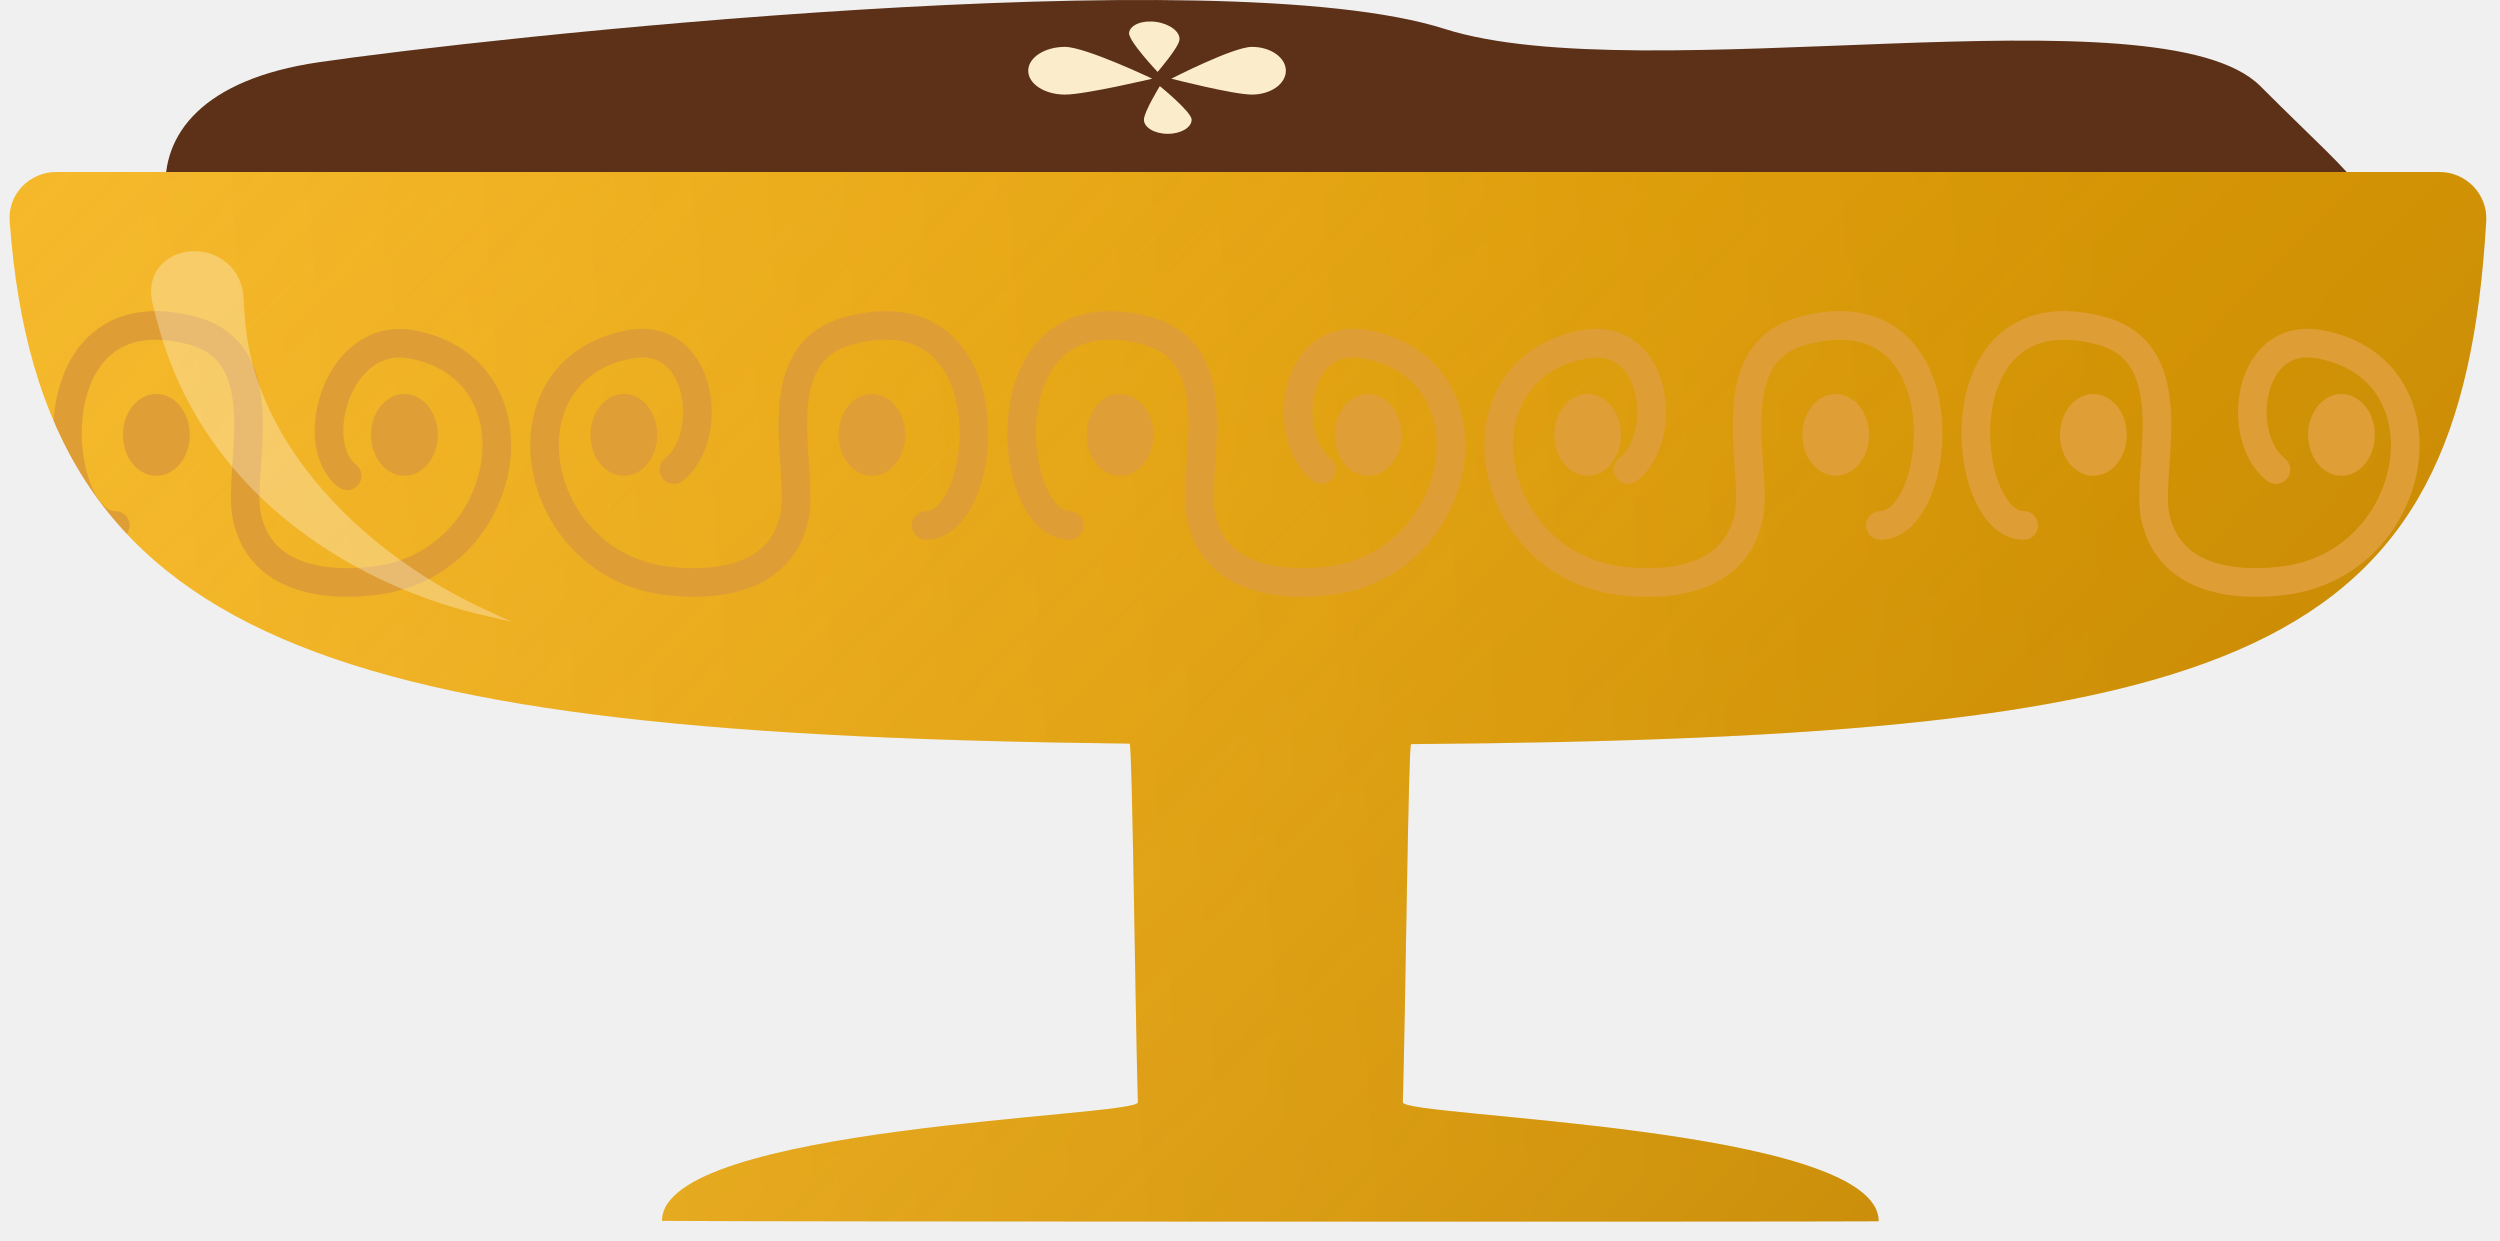
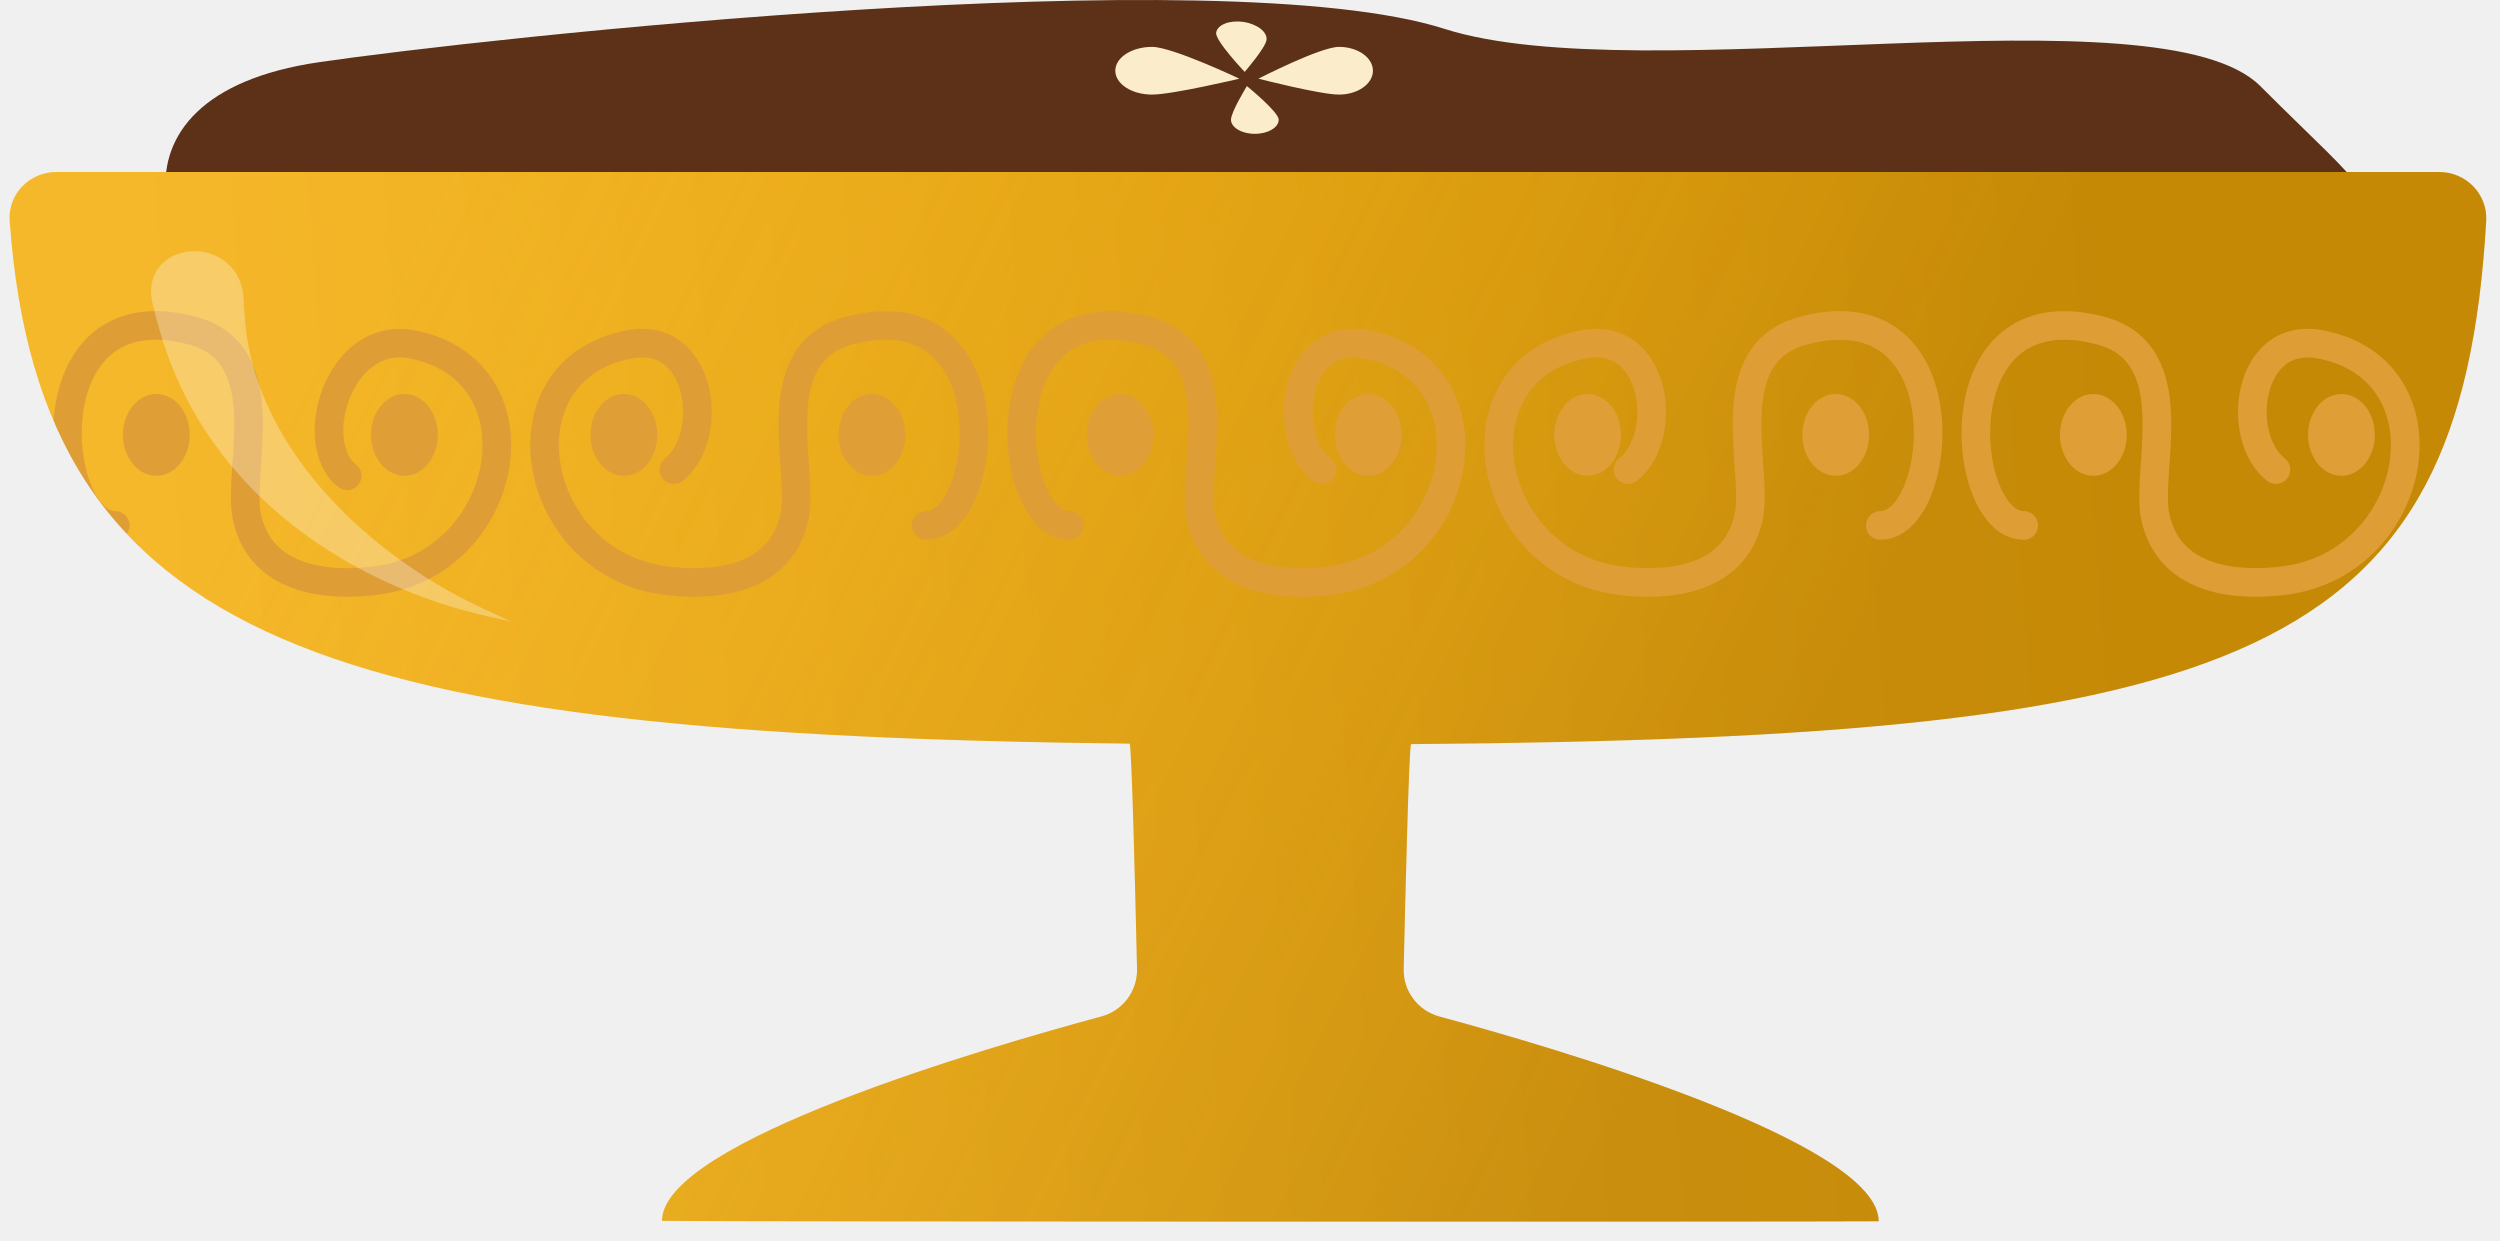
<svg xmlns="http://www.w3.org/2000/svg" width="262" height="130" viewBox="0 0 262 130" fill="none">
  <path d="M33.383 6.525C21.264 8.307 16.887 14.06 17.374 20.245C17.481 21.605 18.717 22.525 20.081 22.525H245.266C246.923 22.525 248.229 21.108 247.303 19.734C245.851 17.578 242.638 14.78 236.883 9.025C226.383 -1.475 172.136 9.648 151.384 3.025C127.883 -4.475 50.383 4.025 33.383 6.525Z" fill="#5C3118" />
  <mask id="mask0_122_611" style="mask-type:alpha" maskUnits="userSpaceOnUse" x="1" y="18" width="260" height="111">
-     <path d="M5.896 18.025H255.635C258.447 18.025 260.716 20.357 260.555 23.164C257.927 68.749 235.552 77.332 147.883 77.983C147.595 77.985 147.307 105.457 147.017 115.525C146.973 117.087 196.928 117.99 196.883 127.99C187.716 128.051 78.549 128.043 69.383 127.944C69.338 117.944 119.294 117.059 119.25 115.525C118.96 105.525 118.671 77.936 118.383 77.933C34.821 76.969 4.238 67.823 1.013 23.163C0.811 20.358 3.084 18.025 5.896 18.025Z" fill="url(#paint0_linear_122_611)" />
-     <path d="M5.896 18.025H255.635C258.447 18.025 260.716 20.357 260.555 23.164C257.927 68.749 235.552 77.332 147.883 77.983C147.595 77.985 147.307 105.457 147.017 115.525C146.973 117.087 196.928 117.99 196.883 127.99C187.716 128.051 78.549 128.043 69.383 127.944C69.338 117.944 119.294 117.059 119.25 115.525C118.96 105.525 118.671 77.936 118.383 77.933C34.821 76.969 4.238 67.823 1.013 23.163C0.811 20.358 3.084 18.025 5.896 18.025Z" fill="url(#paint1_linear_122_611)" fill-opacity="0.2" />
+     <path d="M5.896 18.025H255.635C258.447 18.025 260.716 20.357 260.555 23.164C257.927 68.749 235.552 77.332 147.883 77.983C147.664 77.984 147.277 93.917 147.105 101.546C147.052 103.879 148.6 105.923 150.853 106.532C162.541 109.691 196.92 119.689 196.883 127.99C187.716 128.051 78.549 128.043 69.383 127.944C69.346 119.645 103.718 109.679 115.41 106.53C117.665 105.922 119.215 103.877 119.162 101.542C118.989 93.902 118.602 77.936 118.383 77.933C34.821 76.969 4.238 67.823 1.013 23.163C0.811 20.358 3.084 18.025 5.896 18.025Z" fill="url(#paint0_linear_122_611)" />
+     <path d="M5.896 18.025H255.635C258.447 18.025 260.716 20.357 260.555 23.164C257.927 68.749 235.552 77.332 147.883 77.983C147.664 77.984 147.277 93.917 147.105 101.546C147.052 103.879 148.6 105.923 150.853 106.532C162.541 109.691 196.92 119.689 196.883 127.99C187.716 128.051 78.549 128.043 69.383 127.944C69.346 119.645 103.718 109.679 115.41 106.53C117.665 105.922 119.215 103.877 119.162 101.542C118.989 93.902 118.602 77.936 118.383 77.933C34.821 76.969 4.238 67.823 1.013 23.163C0.811 20.358 3.084 18.025 5.896 18.025Z" fill="url(#paint1_linear_122_611)" fill-opacity="0.2" />
  </mask>
  <g mask="url(#mask0_122_611)">
    <rect x="-6.117" y="-15.975" width="324" height="201" fill="url(#paint2_linear_122_611)" />
    <rect x="-6.117" y="-15.975" width="324" height="201" fill="url(#paint3_linear_122_611)" fill-opacity="0.3" />
    <path d="M12.079 55.066C5.323 55.066 3.172 30.197 20.104 34.636C29.284 37.042 24.785 49.241 25.886 54.217C27.427 61.175 34.974 61.43 39.461 60.836C53.72 58.95 57.139 38.72 43.17 36.091C35.438 34.636 32.055 46.508 36.383 49.862" stroke="#DF9E35" stroke-width="3" stroke-linecap="round" />
    <path d="M97.058 55.066C103.814 55.066 105.964 30.197 89.033 34.636C79.853 37.042 84.351 49.241 83.25 54.217C81.71 61.175 74.162 61.43 69.675 60.836C55.416 58.95 51.998 38.72 65.966 36.091C73.699 34.636 74.95 45.856 70.622 49.211" stroke="#DF9E35" stroke-width="3" stroke-linecap="round" />
    <path d="M112.079 55.066C105.323 55.066 103.172 30.197 120.104 34.636C129.284 37.042 124.785 49.241 125.886 54.217C127.426 61.175 134.974 61.43 139.461 60.836C153.72 58.95 157.139 38.72 143.17 36.091C135.438 34.636 134.187 45.856 138.515 49.211" stroke="#DF9E35" stroke-width="3" stroke-linecap="round" />
    <path d="M197.058 55.066C203.814 55.066 205.964 30.197 189.033 34.636C179.853 37.042 184.351 49.241 183.25 54.217C181.71 61.175 174.163 61.43 169.675 60.836C155.416 58.95 151.998 38.72 165.966 36.091C173.699 34.636 174.95 45.856 170.622 49.211" stroke="#DF9E35" stroke-width="3" stroke-linecap="round" />
    <path d="M212.079 55.066C205.323 55.066 203.172 30.197 220.104 34.636C229.284 37.042 224.785 49.241 225.886 54.217C227.426 61.175 234.974 61.43 239.461 60.836C253.72 58.95 257.139 38.72 243.17 36.091C235.438 34.636 234.187 45.856 238.515 49.211" stroke="#DF9E35" stroke-width="3" stroke-linecap="round" />
    <ellipse cx="16.383" cy="45.576" rx="3.5" ry="4.286" fill="#DF9E36" />
    <ellipse cx="117.383" cy="45.576" rx="3.5" ry="4.286" fill="#DF9E36" />
    <ellipse cx="219.383" cy="45.576" rx="3.5" ry="4.286" fill="#DF9E36" />
    <ellipse cx="65.383" cy="45.576" rx="3.5" ry="4.286" fill="#DF9E36" />
    <ellipse cx="166.383" cy="45.576" rx="3.5" ry="4.286" fill="#DF9E36" />
    <ellipse cx="42.383" cy="45.576" rx="3.5" ry="4.286" fill="#DF9E36" />
    <ellipse cx="143.383" cy="45.576" rx="3.5" ry="4.286" fill="#DF9E36" />
    <ellipse cx="245.383" cy="45.576" rx="3.5" ry="4.286" fill="#DF9E36" />
    <ellipse cx="91.383" cy="45.576" rx="3.5" ry="4.286" fill="#DF9E36" />
    <ellipse cx="192.383" cy="45.576" rx="3.5" ry="4.286" fill="#DF9E36" />
    <path d="M25.518 31.151C25.445 29.774 24.862 28.489 23.821 27.587C22.785 26.683 21.375 26.236 19.979 26.336C18.584 26.437 17.338 27.076 16.593 28.108C15.844 29.139 15.656 30.479 15.995 31.838C16.213 32.749 16.456 33.677 16.734 34.608C21.743 52.303 37.739 61.649 51.282 64.624C52.043 64.806 52.82 64.98 53.613 65.146C52.852 64.815 52.112 64.478 51.393 64.135C38.193 58.227 26.517 46.457 25.666 33.323C25.594 32.603 25.55 31.897 25.518 31.151Z" fill="white" fill-opacity="0.3" />
  </g>
-   <path d="M120.758 8.246C120.758 8.246 113.737 4.913 111.61 4.913C109.482 4.913 107.758 6.032 107.758 7.413C107.758 8.794 109.482 9.913 111.61 9.913C113.737 9.913 120.758 8.246 120.758 8.246Z" fill="#FBEDCC" />
-   <path d="M122.758 8.246C122.758 8.246 129.239 4.913 131.202 4.913C133.166 4.913 134.758 6.032 134.758 7.413C134.758 8.794 133.166 9.913 131.202 9.913C129.239 9.913 122.758 8.246 122.758 8.246Z" fill="#FBEDCC" />
-   <path d="M121.318 7.534C121.318 7.534 118.206 4.261 118.328 3.426C118.45 2.59 119.731 2.086 121.187 2.3C122.643 2.513 123.725 3.364 123.602 4.199C123.48 5.034 121.318 7.534 121.318 7.534Z" fill="#FBEDCC" />
-   <path d="M121.549 9.025C121.549 9.025 124.883 11.726 124.883 12.544C124.883 13.362 123.764 14.025 122.383 14.025C121.002 14.025 119.883 13.362 119.883 12.544C119.883 11.726 121.549 9.025 121.549 9.025Z" fill="#FBEDCC" />
+   <path d="M129.883 8.246C129.883 8.246 122.862 4.913 120.735 4.913C118.607 4.913 116.883 6.032 116.883 7.413C116.883 8.794 118.607 9.913 120.735 9.913C122.862 9.913 129.883 8.246 129.883 8.246Z" fill="#FBEDCC" />
+   <path d="M131.883 8.246C131.883 8.246 138.364 4.913 140.327 4.913C142.291 4.913 143.883 6.032 143.883 7.413C143.883 8.794 142.291 9.913 140.327 9.913C138.364 9.913 131.883 8.246 131.883 8.246Z" fill="#FBEDCC" />
+   <path d="M130.443 7.534C130.443 7.534 127.331 4.261 127.453 3.426C127.575 2.59 128.856 2.086 130.312 2.3C131.768 2.513 132.85 3.364 132.727 4.199C132.605 5.034 130.443 7.534 130.443 7.534Z" fill="#FBEDCC" />
+   <path d="M130.674 9.025C130.674 9.025 134.008 11.726 134.008 12.544C134.008 13.362 132.889 14.025 131.508 14.025C130.127 14.025 129.008 13.362 129.008 12.544C129.008 11.726 130.674 9.025 130.674 9.025Z" fill="#FBEDCC" />
  <defs>
    <linearGradient id="paint0_linear_122_611" x1="73.766" y1="-105.439" x2="179.009" y2="62.023" gradientUnits="userSpaceOnUse">
      <stop stop-color="#FFFCF0" />
      <stop offset="1" stop-color="#FAFFEB" />
    </linearGradient>
    <linearGradient id="paint1_linear_122_611" x1="130.766" y1="-73.812" x2="221.691" y2="82.213" gradientUnits="userSpaceOnUse">
      <stop stop-color="#B58C57" stop-opacity="0" />
      <stop offset="1" stop-color="#737373" />
    </linearGradient>
    <linearGradient id="paint2_linear_122_611" x1="9" y1="-25.672" x2="216.77" y2="-40.4" gradientUnits="userSpaceOnUse">
      <stop stop-color="#F5B82B" />
      <stop offset="1" stop-color="#E29E00" />
    </linearGradient>
-     <linearGradient id="paint3_linear_122_611" x1="91.383" y1="-79.448" x2="260.873" y2="84.463" gradientUnits="userSpaceOnUse">
+     <linearGradient id="paint3_linear_122_611" x1="91.383" y1="-79.448" x2="231.815" y2="-9.119" gradientUnits="userSpaceOnUse">
      <stop stop-color="#E8AB22" stop-opacity="0" />
      <stop offset="1" stop-color="#845914" />
    </linearGradient>
  </defs>
</svg>
